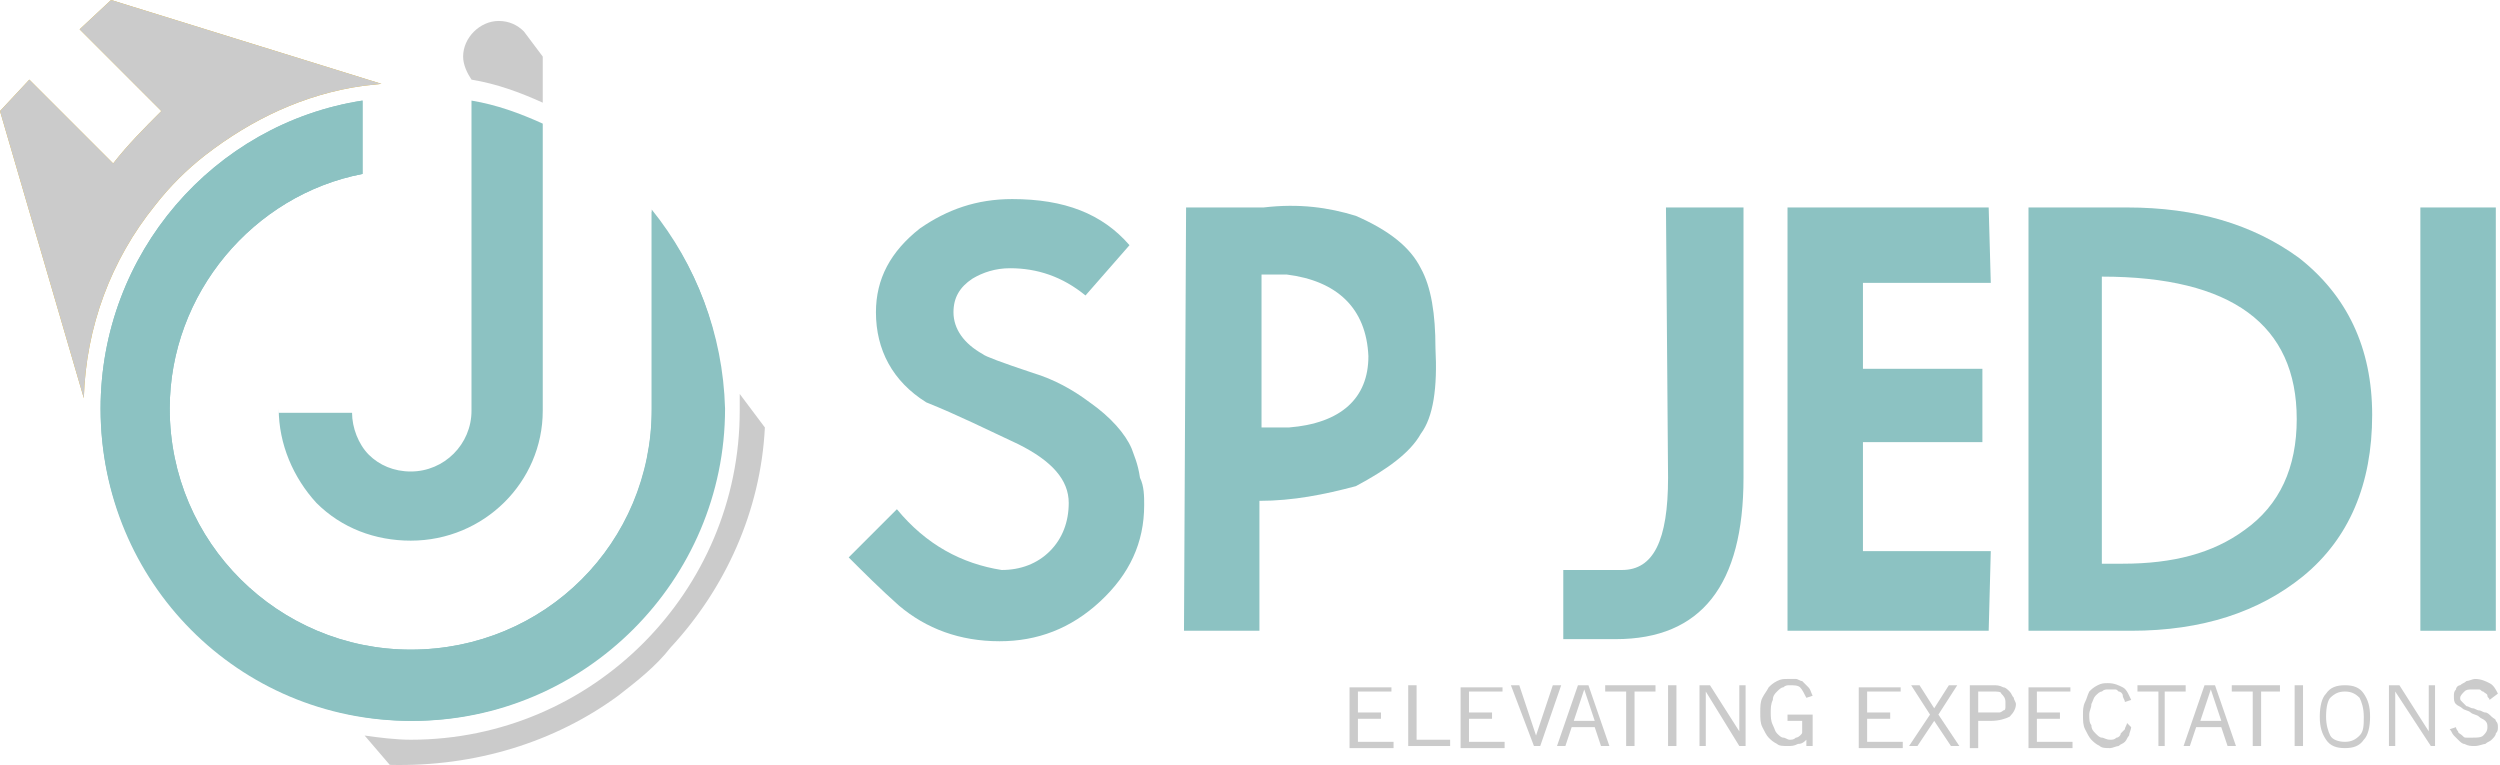
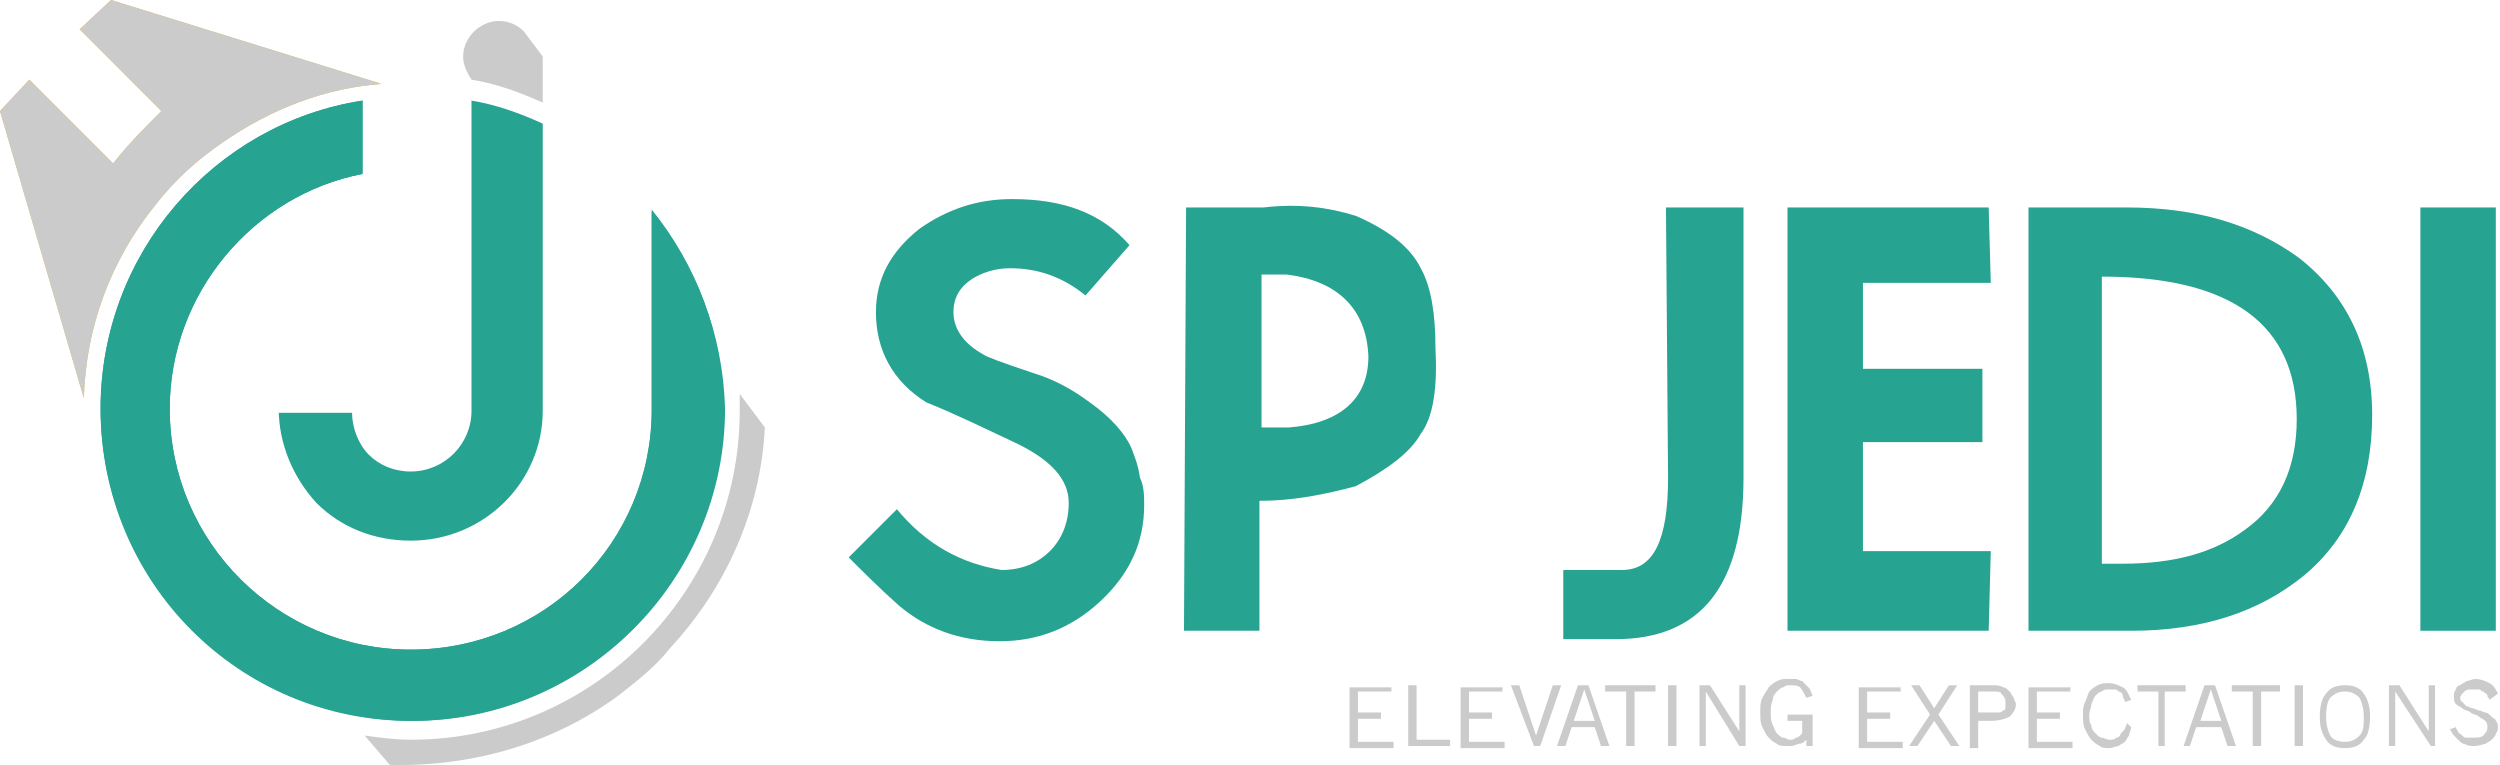
<svg xmlns="http://www.w3.org/2000/svg" version="1.1" id="Page_9" x="0px" y="0px" viewBox="0 0 119.3 36.5" style="enable-background:new 0 0 119.3 36.5;" xml:space="preserve">
  <style type="text/css">
	.st0{fill:#CBCBCB;}
	.st1{fill:#EBBB30;}
- 	.st2{fill:#8CC2C2;}
+ 	.st2{fill:#27a392;}
</style>
  <g>
    <g id="XMLID_833_">
      <path id="XMLID_878_" class="st0" d="M66.4,32.7V33h-1.6v1h1.1v0.3h-1.1v1.1h1.7v0.3h-2.1v-2.9H66.4z" />
      <path id="XMLID_876_" class="st0" d="M67.2,35.6v-2.9h0.4v2.6h1.6v0.3H67.2z" />
      <path id="XMLID_874_" class="st0" d="M71.7,32.7V33h-1.6v1h1.1v0.3h-1.1v1.1h1.7v0.3h-2.1v-2.9H71.7z" />
      <path id="XMLID_872_" class="st0" d="M72.1,32.7h0.4l0.8,2.4h0l0.8-2.4h0.4l-1,2.9h-0.3L72.1,32.7z" />
      <path id="XMLID_869_" class="st0" d="M74.3,35.6l1-2.9h0.5l1,2.9h-0.4l-0.3-0.9H75l-0.3,0.9H74.3z M75.1,34.4h1l-0.5-1.5h0    L75.1,34.4z" />
      <path id="XMLID_867_" class="st0" d="M78,33v2.6h-0.4V33h-1v-0.3H79V33H78z" />
      <path id="XMLID_865_" class="st0" d="M80,32.7v2.9h-0.4v-2.9H80z" />
      <path id="XMLID_863_" class="st0" d="M81.1,35.6v-2.9h0.5l1.4,2.2h0v-2.2h0.3v2.9h-0.3L81.4,33h0v2.6H81.1z" />
      <path id="XMLID_861_" class="st0" d="M86.5,34.2v1.4h-0.3v-0.3h0c-0.1,0.1-0.2,0.2-0.4,0.2c-0.2,0.1-0.3,0.1-0.5,0.1    c-0.2,0-0.4,0-0.5-0.1c-0.2-0.1-0.3-0.2-0.4-0.3c-0.1-0.1-0.2-0.3-0.3-0.5c-0.1-0.2-0.1-0.4-0.1-0.7c0-0.3,0-0.5,0.1-0.7    c0.1-0.2,0.2-0.3,0.3-0.5c0.1-0.1,0.2-0.2,0.4-0.3c0.2-0.1,0.3-0.1,0.5-0.1c0.1,0,0.3,0,0.4,0c0.1,0,0.2,0.1,0.3,0.1    c0.1,0.1,0.2,0.2,0.3,0.3c0.1,0.1,0.1,0.2,0.2,0.4l-0.3,0.1c-0.1-0.2-0.2-0.4-0.3-0.5c-0.1-0.1-0.3-0.1-0.5-0.1    c-0.1,0-0.2,0-0.3,0.1c-0.1,0-0.2,0.1-0.3,0.2c-0.1,0.1-0.2,0.2-0.2,0.4c-0.1,0.2-0.1,0.4-0.1,0.6c0,0.2,0,0.4,0.1,0.6    c0.1,0.2,0.1,0.3,0.2,0.4c0.1,0.1,0.2,0.2,0.3,0.2c0.1,0,0.2,0.1,0.3,0.1c0.1,0,0.2,0,0.3-0.1c0.1,0,0.2-0.1,0.2-0.1    c0.1-0.1,0.1-0.1,0.1-0.2c0-0.1,0-0.2,0-0.3v-0.2h-0.7v-0.3H86.5z" />
      <path id="XMLID_859_" class="st0" d="M90.7,32.7V33h-1.6v1h1.1v0.3h-1.1v1.1h1.7v0.3h-2.1v-2.9H90.7z" />
      <path id="XMLID_857_" class="st0" d="M91.5,35.6h-0.4l1-1.5l-0.9-1.4h0.4l0.7,1.1l0.7-1.1h0.4l-0.9,1.4l1,1.5h-0.4l-0.8-1.2    L91.5,35.6z" />
      <path id="XMLID_854_" class="st0" d="M94,35.6v-2.9h1.1c0.2,0,0.3,0,0.5,0.1c0.1,0,0.2,0.1,0.3,0.2c0.1,0.1,0.1,0.2,0.2,0.3    c0,0.1,0.1,0.2,0.1,0.3c0,0.2-0.1,0.4-0.3,0.6c-0.2,0.1-0.5,0.2-0.9,0.2h-0.6v1.3H94z M94.4,34H95c0.2,0,0.3,0,0.4,0    c0.1,0,0.2-0.1,0.2-0.1c0.1,0,0.1-0.1,0.1-0.2c0-0.1,0-0.1,0-0.2c0-0.2-0.1-0.3-0.2-0.4C95.5,33,95.3,33,95.1,33h-0.7V34z" />
      <path id="XMLID_852_" class="st0" d="M98.8,32.7V33h-1.6v1h1.1v0.3h-1.1v1.1h1.7v0.3h-2.1v-2.9H98.8z" />
      <path id="XMLID_850_" class="st0" d="M101.7,34.7c0,0.1-0.1,0.3-0.1,0.4c-0.1,0.1-0.1,0.2-0.2,0.3c-0.1,0.1-0.2,0.1-0.3,0.2    c-0.1,0-0.3,0.1-0.4,0.1c-0.2,0-0.4,0-0.5-0.1c-0.2-0.1-0.3-0.2-0.4-0.3c-0.1-0.1-0.2-0.3-0.3-0.5c-0.1-0.2-0.1-0.4-0.1-0.7    c0-0.2,0-0.4,0.1-0.6s0.1-0.3,0.2-0.5c0.1-0.1,0.2-0.2,0.4-0.3c0.2-0.1,0.3-0.1,0.5-0.1c0.3,0,0.5,0.1,0.7,0.2    c0.2,0.1,0.3,0.4,0.4,0.6l-0.3,0.1c0-0.1-0.1-0.2-0.1-0.3c0-0.1-0.1-0.2-0.2-0.2c-0.1-0.1-0.1-0.1-0.2-0.1c-0.1,0-0.2,0-0.3,0    c-0.1,0-0.2,0-0.3,0.1c-0.1,0-0.2,0.1-0.3,0.2c-0.1,0.1-0.1,0.2-0.2,0.4c0,0.2-0.1,0.3-0.1,0.5c0,0.2,0,0.4,0.1,0.5    c0,0.2,0.1,0.3,0.2,0.4c0.1,0.1,0.2,0.2,0.3,0.2c0.1,0,0.2,0.1,0.4,0.1c0.1,0,0.2,0,0.3-0.1c0.1,0,0.2-0.1,0.2-0.2    c0.1-0.1,0.1-0.1,0.2-0.2c0-0.1,0.1-0.2,0.1-0.3L101.7,34.7z" />
      <path id="XMLID_848_" class="st0" d="M103.3,33v2.6H103V33h-1v-0.3h2.3V33H103.3z" />
      <path id="XMLID_845_" class="st0" d="M104.2,35.6l1-2.9h0.5l1,2.9h-0.4l-0.3-0.9h-1.2l-0.3,0.9H104.2z M105,34.4h1l-0.5-1.5h0    L105,34.4z" />
      <path id="XMLID_843_" class="st0" d="M107.9,33v2.6h-0.4V33h-1v-0.3h2.3V33H107.9z" />
      <path id="XMLID_841_" class="st0" d="M109.9,32.7v2.9h-0.4v-2.9H109.9z" />
      <path id="XMLID_838_" class="st0" d="M110.7,34.2c0-0.5,0.1-0.9,0.3-1.1c0.2-0.3,0.5-0.4,0.9-0.4c0.4,0,0.7,0.1,0.9,0.4    c0.2,0.3,0.3,0.6,0.3,1.1c0,0.5-0.1,0.9-0.3,1.1c-0.2,0.3-0.5,0.4-0.9,0.4c-0.4,0-0.7-0.1-0.9-0.4C110.8,35,110.7,34.7,110.7,34.2    z M111,34.2c0,0.4,0.1,0.7,0.2,0.9s0.4,0.3,0.7,0.3s0.5-0.1,0.7-0.3c0.2-0.2,0.2-0.5,0.2-0.9c0-0.4-0.1-0.7-0.2-0.9    c-0.2-0.2-0.4-0.3-0.7-0.3s-0.5,0.1-0.7,0.3C111.1,33.4,111,33.7,111,34.2z" />
      <path id="XMLID_836_" class="st0" d="M114,35.6v-2.9h0.5l1.4,2.2h0v-2.2h0.3v2.9H116l-1.7-2.6h0v2.6H114z" />
      <path id="XMLID_834_" class="st0" d="M118.8,33.4c0-0.1-0.1-0.1-0.1-0.2c0-0.1-0.1-0.1-0.2-0.2c-0.1,0-0.1-0.1-0.2-0.1    c-0.1,0-0.2,0-0.3,0c-0.2,0-0.3,0-0.4,0.1c-0.1,0.1-0.2,0.2-0.2,0.3c0,0.1,0,0.1,0.1,0.2c0.1,0.1,0.1,0.1,0.2,0.2    c0.1,0,0.2,0.1,0.3,0.1c0.1,0,0.2,0.1,0.3,0.1c0.1,0,0.2,0.1,0.3,0.1c0.1,0,0.2,0.1,0.3,0.2s0.2,0.1,0.2,0.2    c0.1,0.1,0.1,0.2,0.1,0.3c0,0.1,0,0.2-0.1,0.3c0,0.1-0.1,0.2-0.2,0.3c-0.1,0.1-0.2,0.1-0.3,0.2c-0.1,0-0.3,0.1-0.5,0.1    c-0.2,0-0.3,0-0.5-0.1c-0.1,0-0.2-0.1-0.3-0.2c-0.1-0.1-0.2-0.2-0.2-0.2c-0.1-0.1-0.1-0.2-0.2-0.3l0.3-0.1c0,0.1,0.1,0.2,0.1,0.2    c0,0.1,0.1,0.1,0.2,0.2c0.1,0.1,0.1,0.1,0.2,0.1c0.1,0,0.2,0,0.3,0c0.2,0,0.4,0,0.5-0.1c0.1-0.1,0.2-0.2,0.2-0.4    c0-0.1,0-0.2-0.1-0.3c-0.1-0.1-0.2-0.1-0.3-0.2c-0.1-0.1-0.3-0.1-0.4-0.2s-0.3-0.1-0.4-0.2c-0.1-0.1-0.2-0.1-0.3-0.2    c-0.1-0.1-0.1-0.2-0.1-0.4c0-0.1,0-0.2,0.1-0.3c0-0.1,0.1-0.2,0.2-0.2c0.1-0.1,0.2-0.1,0.3-0.2c0.1,0,0.3-0.1,0.4-0.1    c0.3,0,0.5,0.1,0.7,0.2c0.2,0.1,0.3,0.3,0.4,0.5L118.8,33.4z" />
    </g>
    <path id="XMLID_818_" class="st1" d="M5.3,0L3.8,1.4l3.9,3.9C6.9,6.1,6.1,6.9,5.4,7.8l-4-4L0,5.3L4,19c0.1-3.4,1.3-6.6,3.4-9.2l0,0   c0.7-0.9,1.5-1.7,2.4-2.4l0,0c2.2-1.7,4.7-2.9,7.5-3.3l0.9-0.1L5.3,0z" />
    <g>
      <g id="XMLID_819_">
        <path id="XMLID_831_" class="st2" d="M54.6,24.1c0,1.8-0.7,3.3-2.1,4.6c-1.4,1.3-3,1.9-4.8,1.9c-1.9,0-3.5-0.6-4.8-1.7     c-0.9-0.8-1.7-1.6-2.4-2.3l2.3-2.3c1.4,1.7,3.1,2.6,5,2.9c0.9,0,1.7-0.3,2.3-0.9c0.6-0.6,0.9-1.4,0.9-2.3c0-1.1-0.8-2-2.4-2.8     c-1.5-0.7-2.9-1.4-4.4-2c-1.6-1-2.4-2.5-2.4-4.3c0-1.6,0.7-2.9,2.1-4c1.3-0.9,2.7-1.4,4.4-1.4c2.5,0,4.3,0.7,5.6,2.2l-2.1,2.4     c-1.1-0.9-2.3-1.3-3.6-1.3c-0.7,0-1.3,0.2-1.8,0.5c-0.6,0.4-0.9,0.9-0.9,1.6c0,0.8,0.5,1.5,1.4,2c0.1,0.1,0.9,0.4,2.4,0.9     c1,0.3,1.9,0.8,2.7,1.4c1,0.7,1.7,1.5,2,2.2c0.1,0.3,0.3,0.7,0.4,1.4C54.6,23.2,54.6,23.7,54.6,24.1z" />
        <path id="XMLID_828_" class="st2" d="M68.5,16.6c0.1,1.9-0.1,3.3-0.7,4.1c-0.5,0.9-1.6,1.7-3.1,2.5c-1.5,0.4-3,0.7-4.6,0.7l0,6.2     h-3.6l0.1-20.2h3.7c1.7-0.2,3.1,0,4.4,0.4c1.6,0.7,2.6,1.5,3.1,2.5C68.3,13.7,68.5,15,68.5,16.6z M65.3,17     c-0.1-2.3-1.5-3.6-3.9-3.9h-1.2v7.3h1.3C64,20.2,65.3,19,65.3,17z" />
        <path id="XMLID_827_" class="st2" d="M79.5,9.9l0.1,12.9c0,3-0.7,4.4-2.2,4.4c-0.5,0-1.4,0-2.8,0v3.3h2.5c4.1,0,6.1-2.6,6.1-7.7     V9.9L79.5,9.9z" />
        <path id="XMLID_825_" class="st2" d="M94.9,30.1h-9.6V9.9l9.6,0l0.1,3.6h-6.1v4.1h5.7v3.5h-5.7v5.2H95L94.9,30.1z" />
        <path id="XMLID_822_" class="st2" d="M113.2,19.8c0,3.3-1.1,5.9-3.3,7.7c-2.1,1.7-4.8,2.6-8.2,2.6h-4.9V9.9h4.7     c3.3,0,6,0.8,8.2,2.4C112,14.1,113.2,16.6,113.2,19.8z M109.6,20c0-4.5-3.1-6.8-9.3-6.8v13.7h1c2.4,0,4.3-0.5,5.8-1.6     C108.8,24.1,109.6,22.3,109.6,20z" />
        <path id="XMLID_820_" class="st2" d="M119.1,30.1h-3.6V9.9h3.6V30.1z" />
      </g>
      <g id="XMLID_808_">
        <g>
          <path id="XMLID_521_" class="st2" d="M19.6,34.4L19.6,34.4c8.2,0,14.9-6.7,14.9-14.9l0,0c0-3.6-1.3-6.9-3.4-9.5v8.9l0,0      c0,0.2,0,0.4,0,0.6l0,0C31.1,25.9,26,31,19.6,31h0c-6.3,0-11.5-5.1-11.5-11.5v0c0-5.5,4-10.2,9.2-11.2l0,0V4.8      C10.2,5.9,4.8,12.1,4.8,19.5v0C4.8,27.8,11.4,34.4,19.6,34.4z" />
          <g id="XMLID_518_">
            <path id="XMLID_520_" class="st2" d="M13.3,19.5c0,1.7,0.7,3.3,1.8,4.5c1.2,1.2,2.8,1.8,4.5,1.8h0c3.5,0,6.3-2.8,6.3-6.2h0       c0,0,0,0,0,0l0,0V5.9c-1.1-0.5-2.2-0.9-3.4-1.1v14.8h0c0,1.6-1.3,2.9-2.9,2.9h0c-0.8,0-1.5-0.3-2-0.8c-0.5-0.5-0.8-1.3-0.8-2       H13.3z" />
            <path id="XMLID_519_" class="st2" d="M31.1,10.1v8.9c0,0.2,0,0.4,0,0.6v0C31.1,25.9,26,31,19.6,31h0c-6.3,0-11.5-5.1-11.5-11.5       l0,0c0-5.5,4-10.2,9.2-11.2V4.8C10.2,5.9,4.8,12.1,4.8,19.5l0,0c0,8.2,6.7,14.9,14.9,14.9h0c8.2,0,14.9-6.7,14.9-14.9v0       C34.5,15.9,33.2,12.6,31.1,10.1z" />
          </g>
        </g>
      </g>
    </g>
    <g id="XMLID_804_">
      <path id="XMLID_807_" class="st0" d="M35.3,18.8c0,0.3,0,0.5,0,0.8v0l0,0c0,8.6-7,15.7-15.7,15.7c-0.7,0-1.5-0.1-2.2-0.2l1.2,1.4    c4.1,0.1,7.9-1.1,10.9-3.3c0.9-0.7,1.8-1.4,2.5-2.3c2.6-2.8,4.3-6.5,4.5-10.5L35.3,18.8z" />
      <path id="XMLID_806_" class="st0" d="M25.9,2.7L25,1.5l0,0C24.7,1.2,24.3,1,23.8,1c-0.9,0-1.7,0.8-1.7,1.7c0,0.4,0.2,0.8,0.4,1.1    l0,0l0,0c1.2,0.2,2.3,0.6,3.4,1.1V2.7z" />
      <path id="XMLID_805_" class="st0" d="M5.3,0L3.8,1.4l3.9,3.9C6.9,6.1,6.1,6.9,5.4,7.8l-4-4L0,5.3L4,19c0.1-3.4,1.3-6.6,3.4-9.2    l0,0c0.7-0.9,1.5-1.7,2.4-2.4l0,0c2.2-1.7,4.7-2.9,7.5-3.3l0.9-0.1L5.3,0z" />
    </g>
  </g>
</svg>
